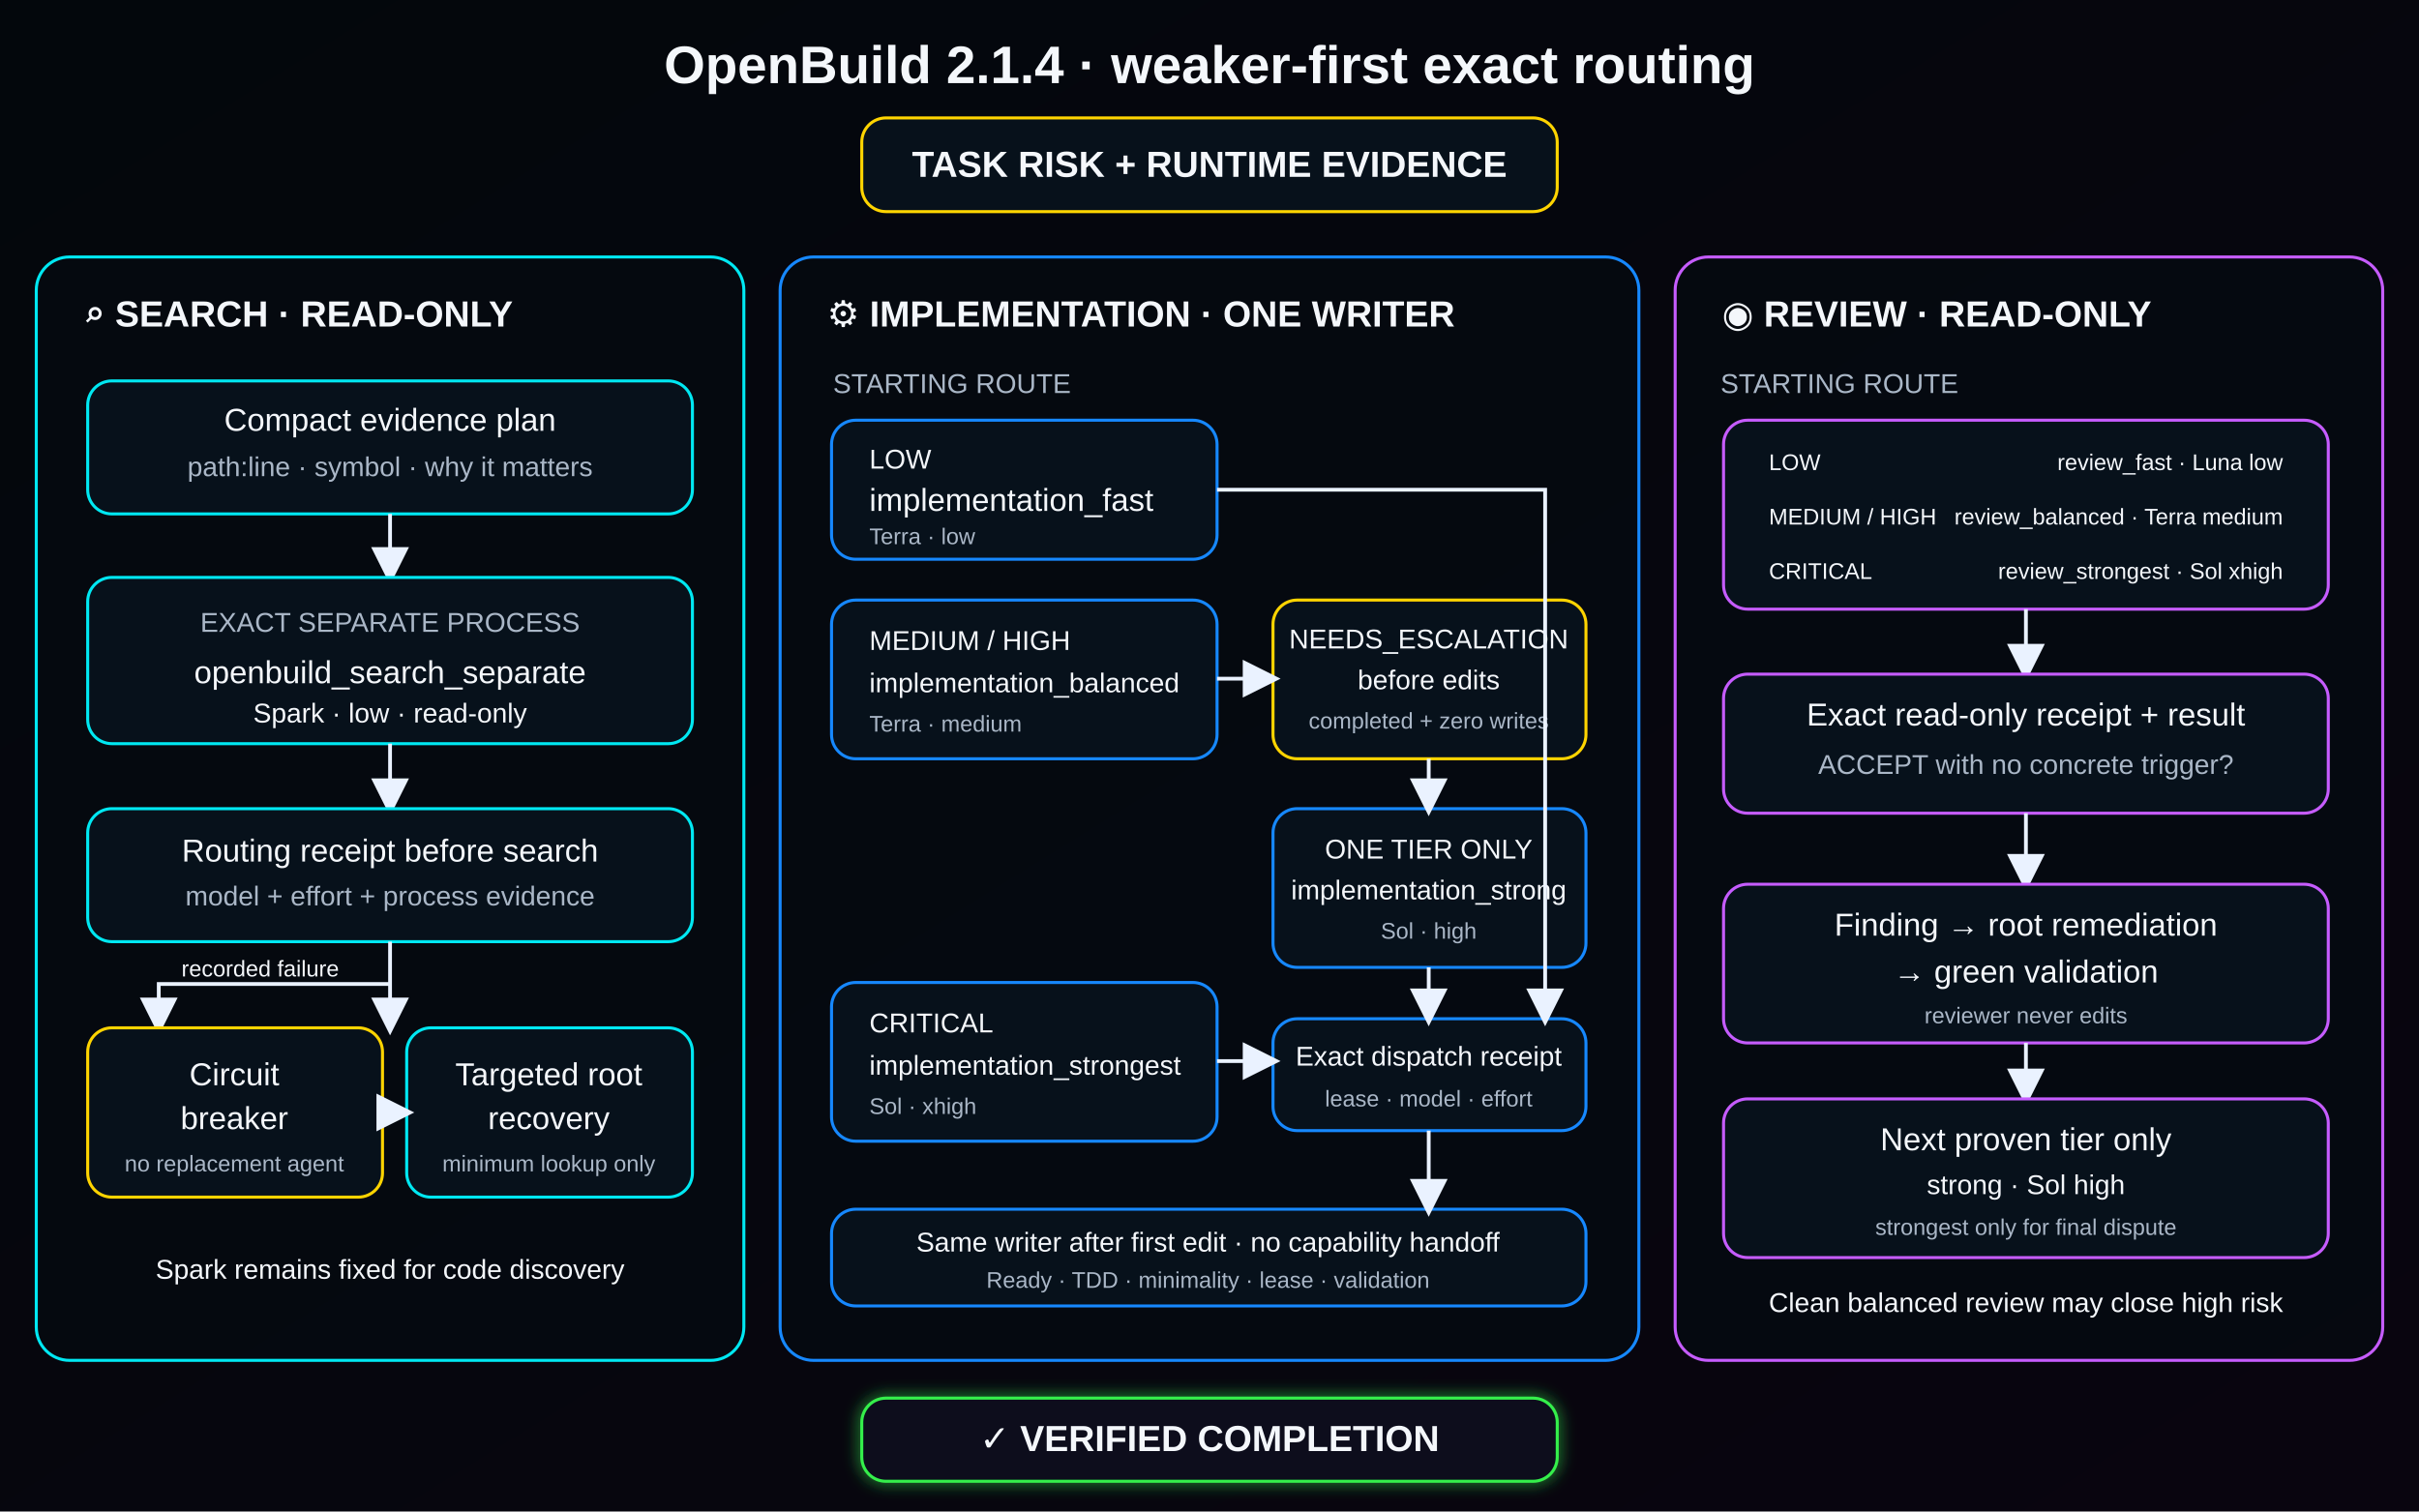
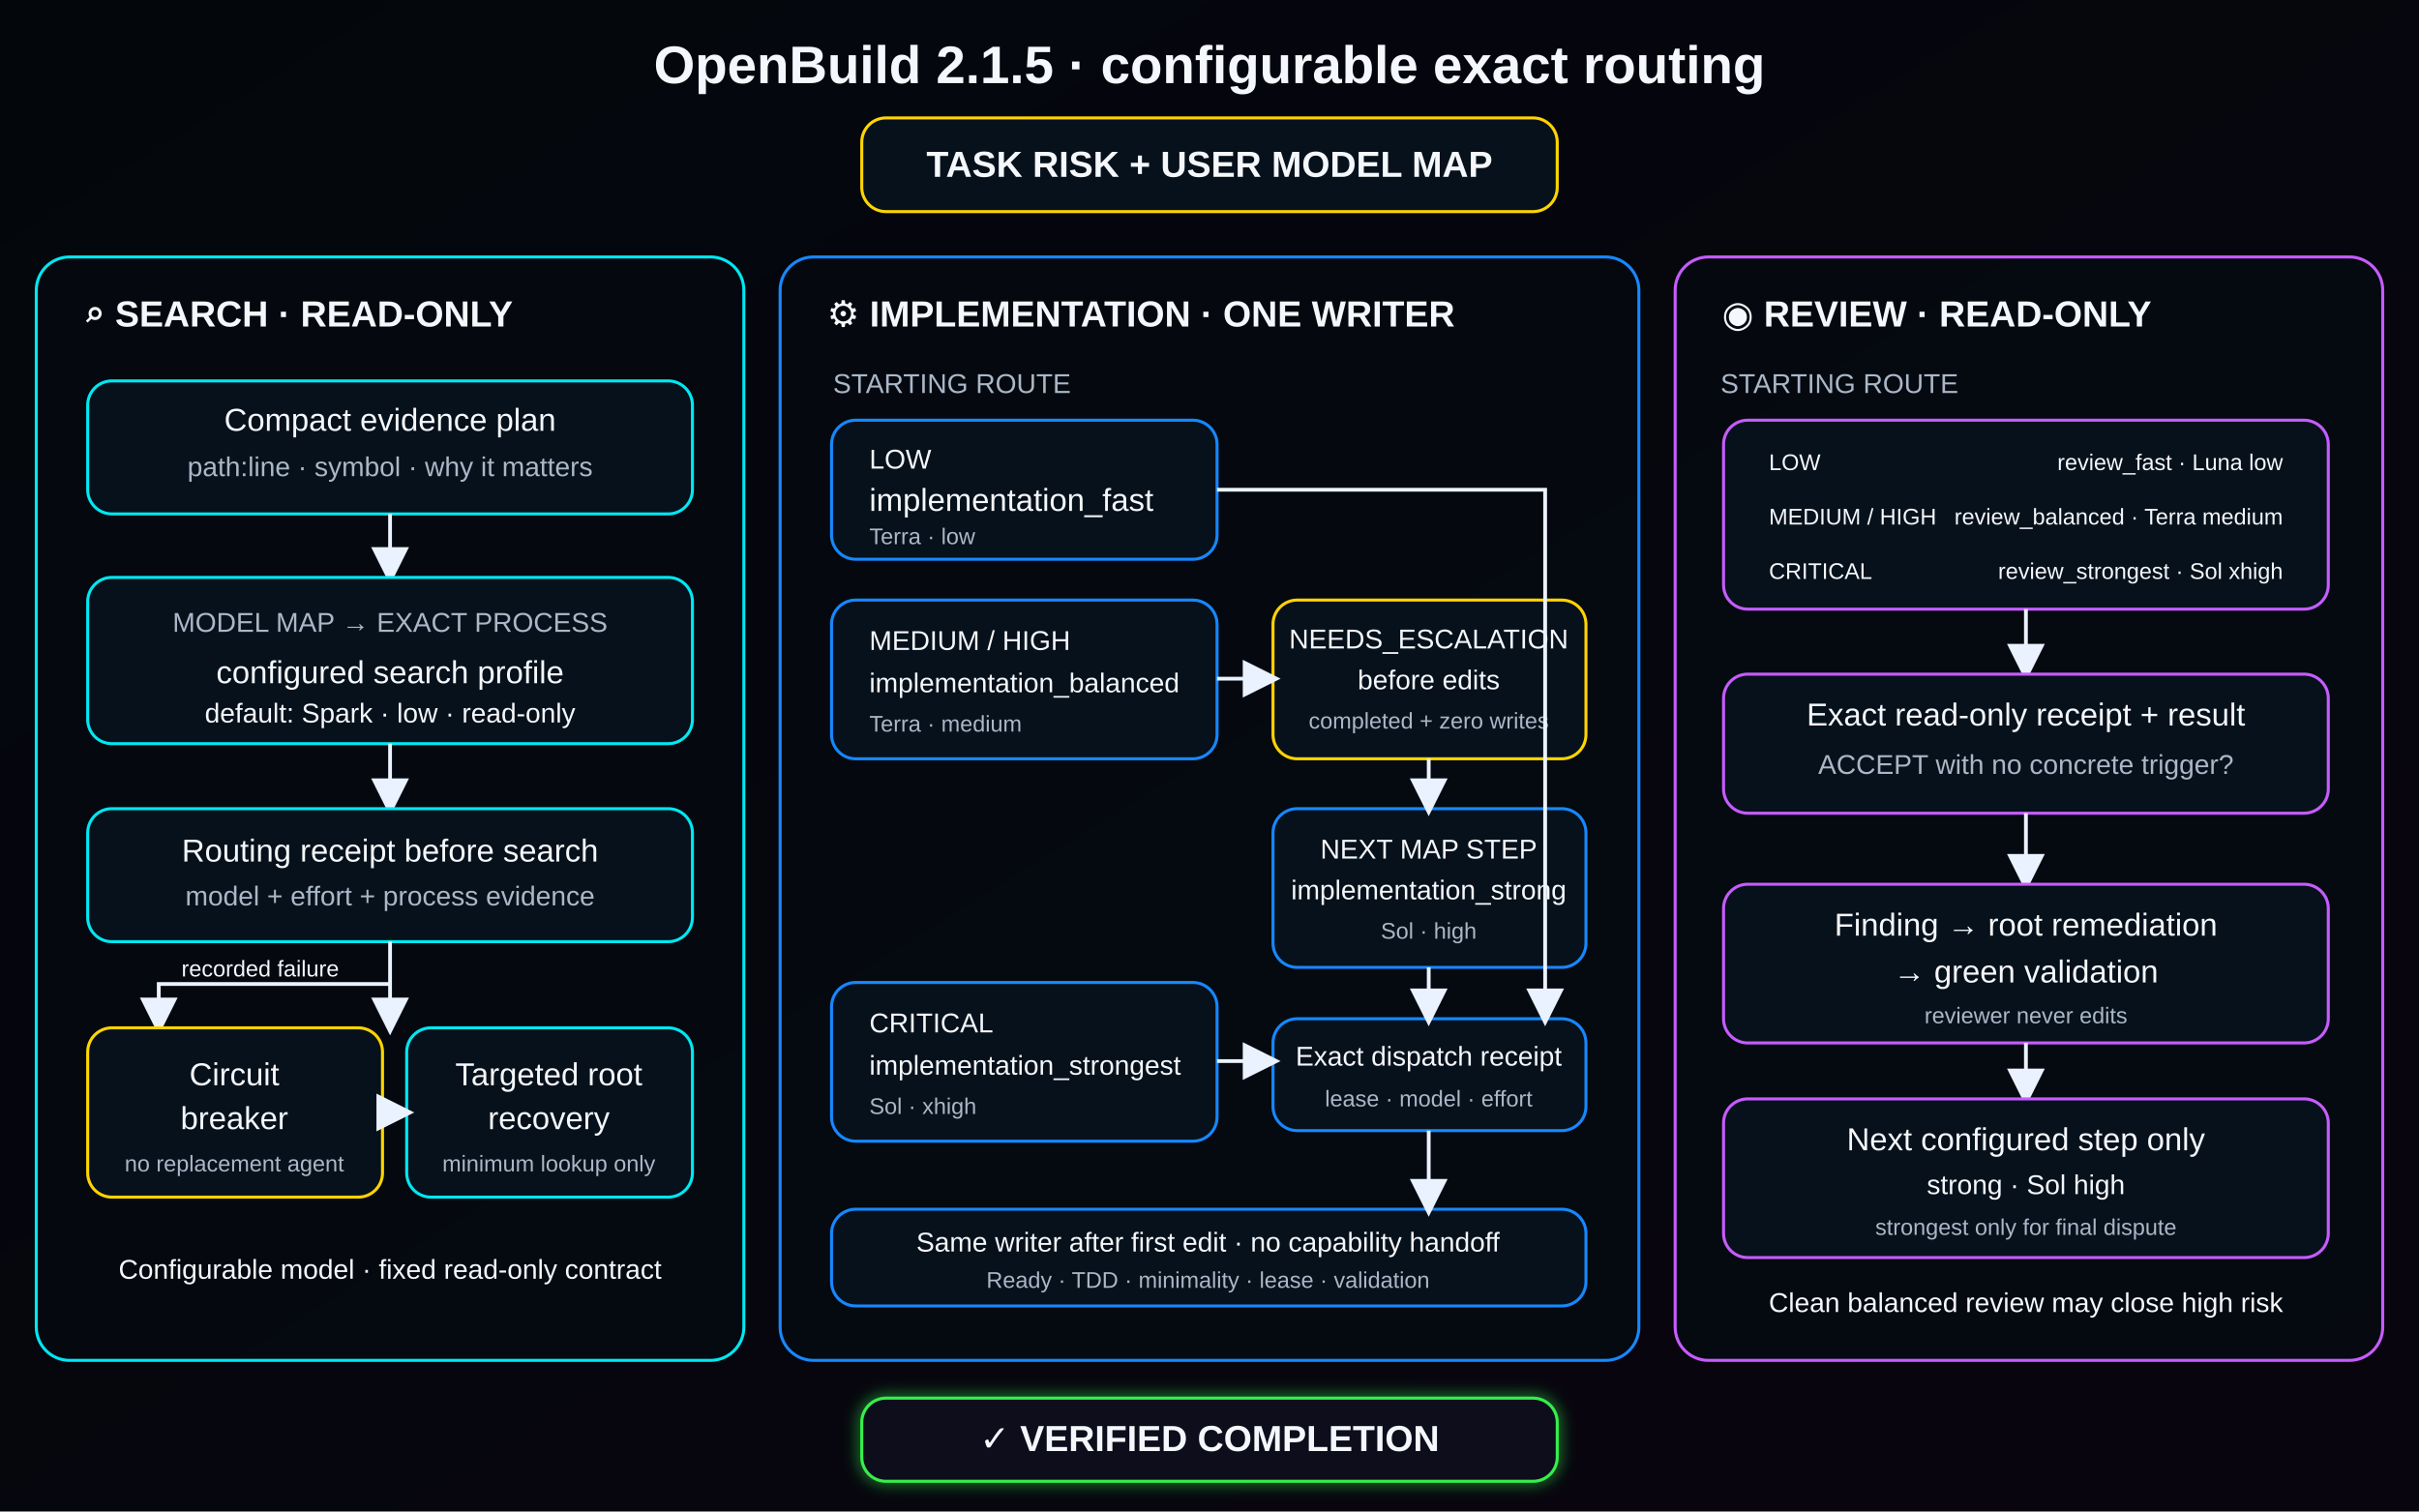
<svg xmlns="http://www.w3.org/2000/svg" width="1600" height="1000" viewBox="0 0 1600 1000">
  <defs>
    <linearGradient id="bg" x1="0" y1="0" x2="1" y2="1">
      <stop offset="0" stop-color="#03070c" />
      <stop offset="1" stop-color="#09050f" />
    </linearGradient>
    <filter id="glow" x="-30%" y="-30%" width="160%" height="160%">
      <feGaussianBlur stdDeviation="5" result="blur" />
      <feMerge>
        <feMergeNode in="blur" />
        <feMergeNode in="SourceGraphic" />
      </feMerge>
    </filter>
    <marker id="arrow" markerWidth="10" markerHeight="10" refX="8" refY="5" orient="auto">
      <path d="M0,0 L10,5 L0,10 Z" fill="#eaf2ff" />
    </marker>
    <style>
      text { font-family: "Segoe UI", Arial, sans-serif; fill: #f4f7fb; }
      .muted { fill: #aab7c7; }
      .tiny { font-size: 15px; }
      .small { font-size: 18px; }
      .body { font-size: 21px; }
      .label { font-size: 24px; font-weight: 650; }
      .title { font-size: 35px; font-weight: 720; }
      .line { fill: none; stroke: #eaf2ff; stroke-width: 2.5; marker-end: url(#arrow); }
      .cyan { stroke: #00e8f2; }
      .blue { stroke: #1688ff; }
      .purple { stroke: #c65cff; }
      .yellow { stroke: #ffd400; }
      .green { stroke: #36ef4b; }
      .box { fill: #07111b; stroke-width: 2; rx: 16; }
      .panel { fill: #050a10; fill-opacity: .82; stroke-width: 2; rx: 22; }
    </style>
  </defs>
  <rect width="1600" height="1000" fill="url(#bg)" />
-   <text x="800" y="55" text-anchor="middle" class="title">OpenBuild 2.1.4 · weaker-first exact routing</text>
+   <text x="800" y="55" text-anchor="middle" class="title">OpenBuild 2.1.5 · configurable exact routing</text>
  <rect x="570" y="78" width="460" height="62" class="box yellow" fill="#1a1502" />
-   <text x="800" y="117" text-anchor="middle" class="label" fill="#ffe34d">TASK RISK + RUNTIME EVIDENCE</text>
+   <text x="800" y="117" text-anchor="middle" class="label" fill="#ffe34d">TASK RISK + USER MODEL MAP</text>
  <rect x="24" y="170" width="468" height="730" class="panel cyan" />
  <rect x="516" y="170" width="568" height="730" class="panel blue" />
  <rect x="1108" y="170" width="468" height="730" class="panel purple" />
  <text x="55" y="216" class="label" fill="#00e8f2">⌕  SEARCH · READ-ONLY</text>
  <text x="547" y="216" class="label" fill="#1688ff">⚙  IMPLEMENTATION · ONE WRITER</text>
  <text x="1139" y="216" class="label" fill="#c65cff">◉  REVIEW · READ-ONLY</text>
  <rect x="58" y="252" width="400" height="88" class="box cyan" />
  <text x="258" y="285" text-anchor="middle" class="body">Compact evidence plan</text>
  <text x="258" y="315" text-anchor="middle" class="small muted">path:line · symbol · why it matters</text>
  <path d="M258 340 V382" class="line" />
  <rect x="58" y="382" width="400" height="110" class="box cyan" />
-   <text x="258" y="418" text-anchor="middle" class="small muted">EXACT SEPARATE PROCESS</text>
-   <text x="258" y="452" text-anchor="middle" class="body">openbuild_search_separate</text>
-   <text x="258" y="478" text-anchor="middle" class="small" fill="#6ff8ff">Spark · low · read-only</text>
+   <text x="258" y="418" text-anchor="middle" class="small muted">MODEL MAP → EXACT PROCESS</text>
+   <text x="258" y="452" text-anchor="middle" class="body">configured search profile</text>
+   <text x="258" y="478" text-anchor="middle" class="small" fill="#6ff8ff">default: Spark · low · read-only</text>
  <path d="M258 492 V535" class="line" />
  <rect x="58" y="535" width="400" height="88" class="box cyan" />
  <text x="258" y="570" text-anchor="middle" class="body">Routing receipt before search</text>
  <text x="258" y="599" text-anchor="middle" class="small muted">model + effort + process evidence</text>
  <path d="M258 623 V680" class="line" />
  <path d="M258 651 H105 V680" class="line" />
  <text x="120" y="646" class="tiny" fill="#ffd400">recorded failure</text>
  <rect x="58" y="680" width="195" height="112" class="box yellow" />
  <text x="155" y="718" text-anchor="middle" class="body">Circuit</text>
  <text x="155" y="747" text-anchor="middle" class="body">breaker</text>
  <text x="155" y="775" text-anchor="middle" class="tiny muted">no replacement agent</text>
  <rect x="269" y="680" width="189" height="112" class="box cyan" />
  <text x="363" y="718" text-anchor="middle" class="body">Targeted root</text>
  <text x="363" y="747" text-anchor="middle" class="body">recovery</text>
  <text x="363" y="775" text-anchor="middle" class="tiny muted">minimum lookup only</text>
  <path d="M253 736 H269" class="line" />
-   <text x="258" y="846" text-anchor="middle" class="small" fill="#6ff8ff">Spark remains fixed for code discovery</text>
+   <text x="258" y="846" text-anchor="middle" class="small" fill="#6ff8ff">Configurable model · fixed read-only contract</text>
  <text x="551" y="260" class="small muted">STARTING ROUTE</text>
  <rect x="550" y="278" width="255" height="92" class="box blue" />
  <text x="575" y="310" class="small" fill="#8fc9ff">LOW</text>
  <text x="575" y="338" class="body">implementation_fast</text>
  <text x="575" y="360" class="tiny muted">Terra · low</text>
  <rect x="550" y="397" width="255" height="105" class="box blue" />
  <text x="575" y="430" class="small" fill="#8fc9ff">MEDIUM / HIGH</text>
  <text x="575" y="458" class="small">implementation_balanced</text>
  <text x="575" y="484" class="tiny muted">Terra · medium</text>
  <rect x="550" y="650" width="255" height="105" class="box blue" />
  <text x="575" y="683" class="small" fill="#8fc9ff">CRITICAL</text>
  <text x="575" y="711" class="small">implementation_strongest</text>
  <text x="575" y="737" class="tiny muted">Sol · xhigh</text>
  <rect x="842" y="397" width="207" height="105" class="box yellow" />
  <text x="945" y="429" text-anchor="middle" class="small" fill="#ffe34d">NEEDS_ESCALATION</text>
  <text x="945" y="456" text-anchor="middle" class="small" fill="#ffe34d">before edits</text>
  <text x="945" y="482" text-anchor="middle" class="tiny muted">completed + zero writes</text>
  <path d="M805 449 H842" class="line" />
  <rect x="842" y="535" width="207" height="105" class="box blue" />
-   <text x="945" y="568" text-anchor="middle" class="small" fill="#8fc9ff">ONE TIER ONLY</text>
+   <text x="945" y="568" text-anchor="middle" class="small" fill="#8fc9ff">NEXT MAP STEP</text>
  <text x="945" y="595" text-anchor="middle" class="small">implementation_strong</text>
  <text x="945" y="621" text-anchor="middle" class="tiny muted">Sol · high</text>
  <path d="M945 502 V535" class="line" />
  <rect x="842" y="674" width="207" height="74" class="box blue" />
  <text x="945" y="705" text-anchor="middle" class="small">Exact dispatch receipt</text>
  <text x="945" y="732" text-anchor="middle" class="tiny muted">lease · model · effort</text>
  <path d="M805 324 H1022 V674" class="line" />
  <path d="M805 702 H842" class="line" />
  <path d="M945 640 V674" class="line" />
  <rect x="550" y="800" width="499" height="64" class="box blue" />
  <text x="799" y="828" text-anchor="middle" class="small">Same writer after first edit · no capability handoff</text>
  <text x="799" y="852" text-anchor="middle" class="tiny muted">Ready · TDD · minimality · lease · validation</text>
  <path d="M945 748 V800" class="line" />
  <text x="1138" y="260" class="small muted">STARTING ROUTE</text>
  <rect x="1140" y="278" width="400" height="125" class="box purple" />
  <text x="1170" y="311" class="tiny" fill="#dda2ff">LOW</text>
  <text x="1510" y="311" text-anchor="end" class="tiny">review_fast · Luna low</text>
  <text x="1170" y="347" class="tiny" fill="#dda2ff">MEDIUM / HIGH</text>
  <text x="1510" y="347" text-anchor="end" class="tiny">review_balanced · Terra medium</text>
  <text x="1170" y="383" class="tiny" fill="#dda2ff">CRITICAL</text>
  <text x="1510" y="383" text-anchor="end" class="tiny">review_strongest · Sol xhigh</text>
  <path d="M1340 403 V446" class="line" />
  <rect x="1140" y="446" width="400" height="92" class="box purple" />
  <text x="1340" y="480" text-anchor="middle" class="body">Exact read-only receipt + result</text>
  <text x="1340" y="512" text-anchor="middle" class="small muted">ACCEPT with no concrete trigger?</text>
  <path d="M1340 538 V585" class="line" />
  <rect x="1140" y="585" width="400" height="105" class="box purple" />
  <text x="1340" y="619" text-anchor="middle" class="body">Finding → root remediation</text>
  <text x="1340" y="650" text-anchor="middle" class="body">→ green validation</text>
  <text x="1340" y="677" text-anchor="middle" class="tiny muted">reviewer never edits</text>
  <path d="M1340 690 V727" class="line" />
  <rect x="1140" y="727" width="400" height="105" class="box purple" />
-   <text x="1340" y="761" text-anchor="middle" class="body">Next proven tier only</text>
+   <text x="1340" y="761" text-anchor="middle" class="body">Next configured step only</text>
  <text x="1340" y="790" text-anchor="middle" class="small" fill="#dda2ff">strong · Sol high</text>
  <text x="1340" y="817" text-anchor="middle" class="tiny muted">strongest only for final dispute</text>
  <text x="1340" y="868" text-anchor="middle" class="small" fill="#dda2ff">Clean balanced review may close high risk</text>
  <rect x="570" y="925" width="460" height="55" class="box green" fill="#071808" filter="url(#glow)" />
  <text x="800" y="960" text-anchor="middle" class="label" fill="#62ff72">✓  VERIFIED COMPLETION</text>
</svg>
